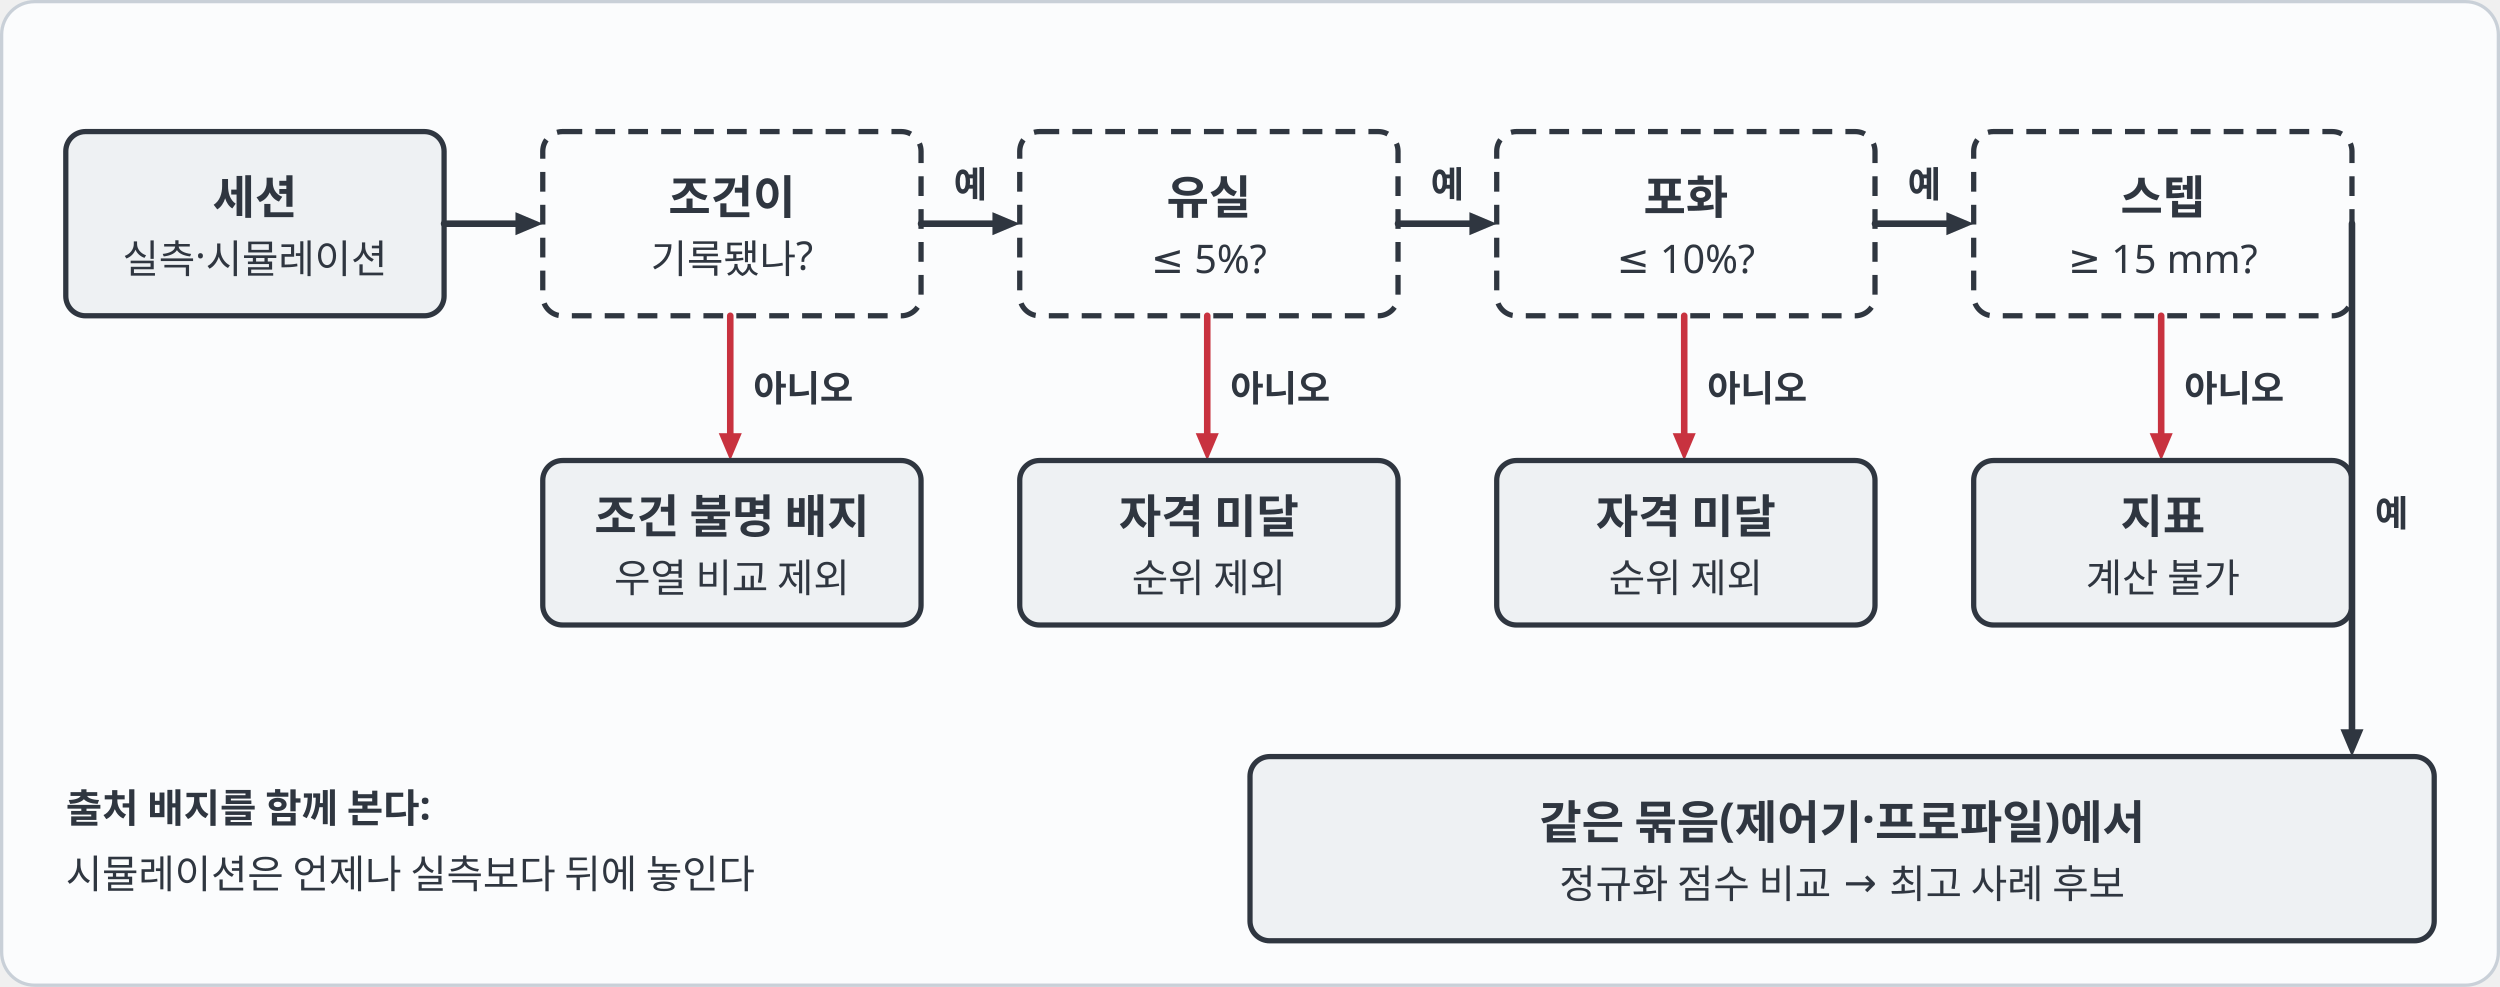
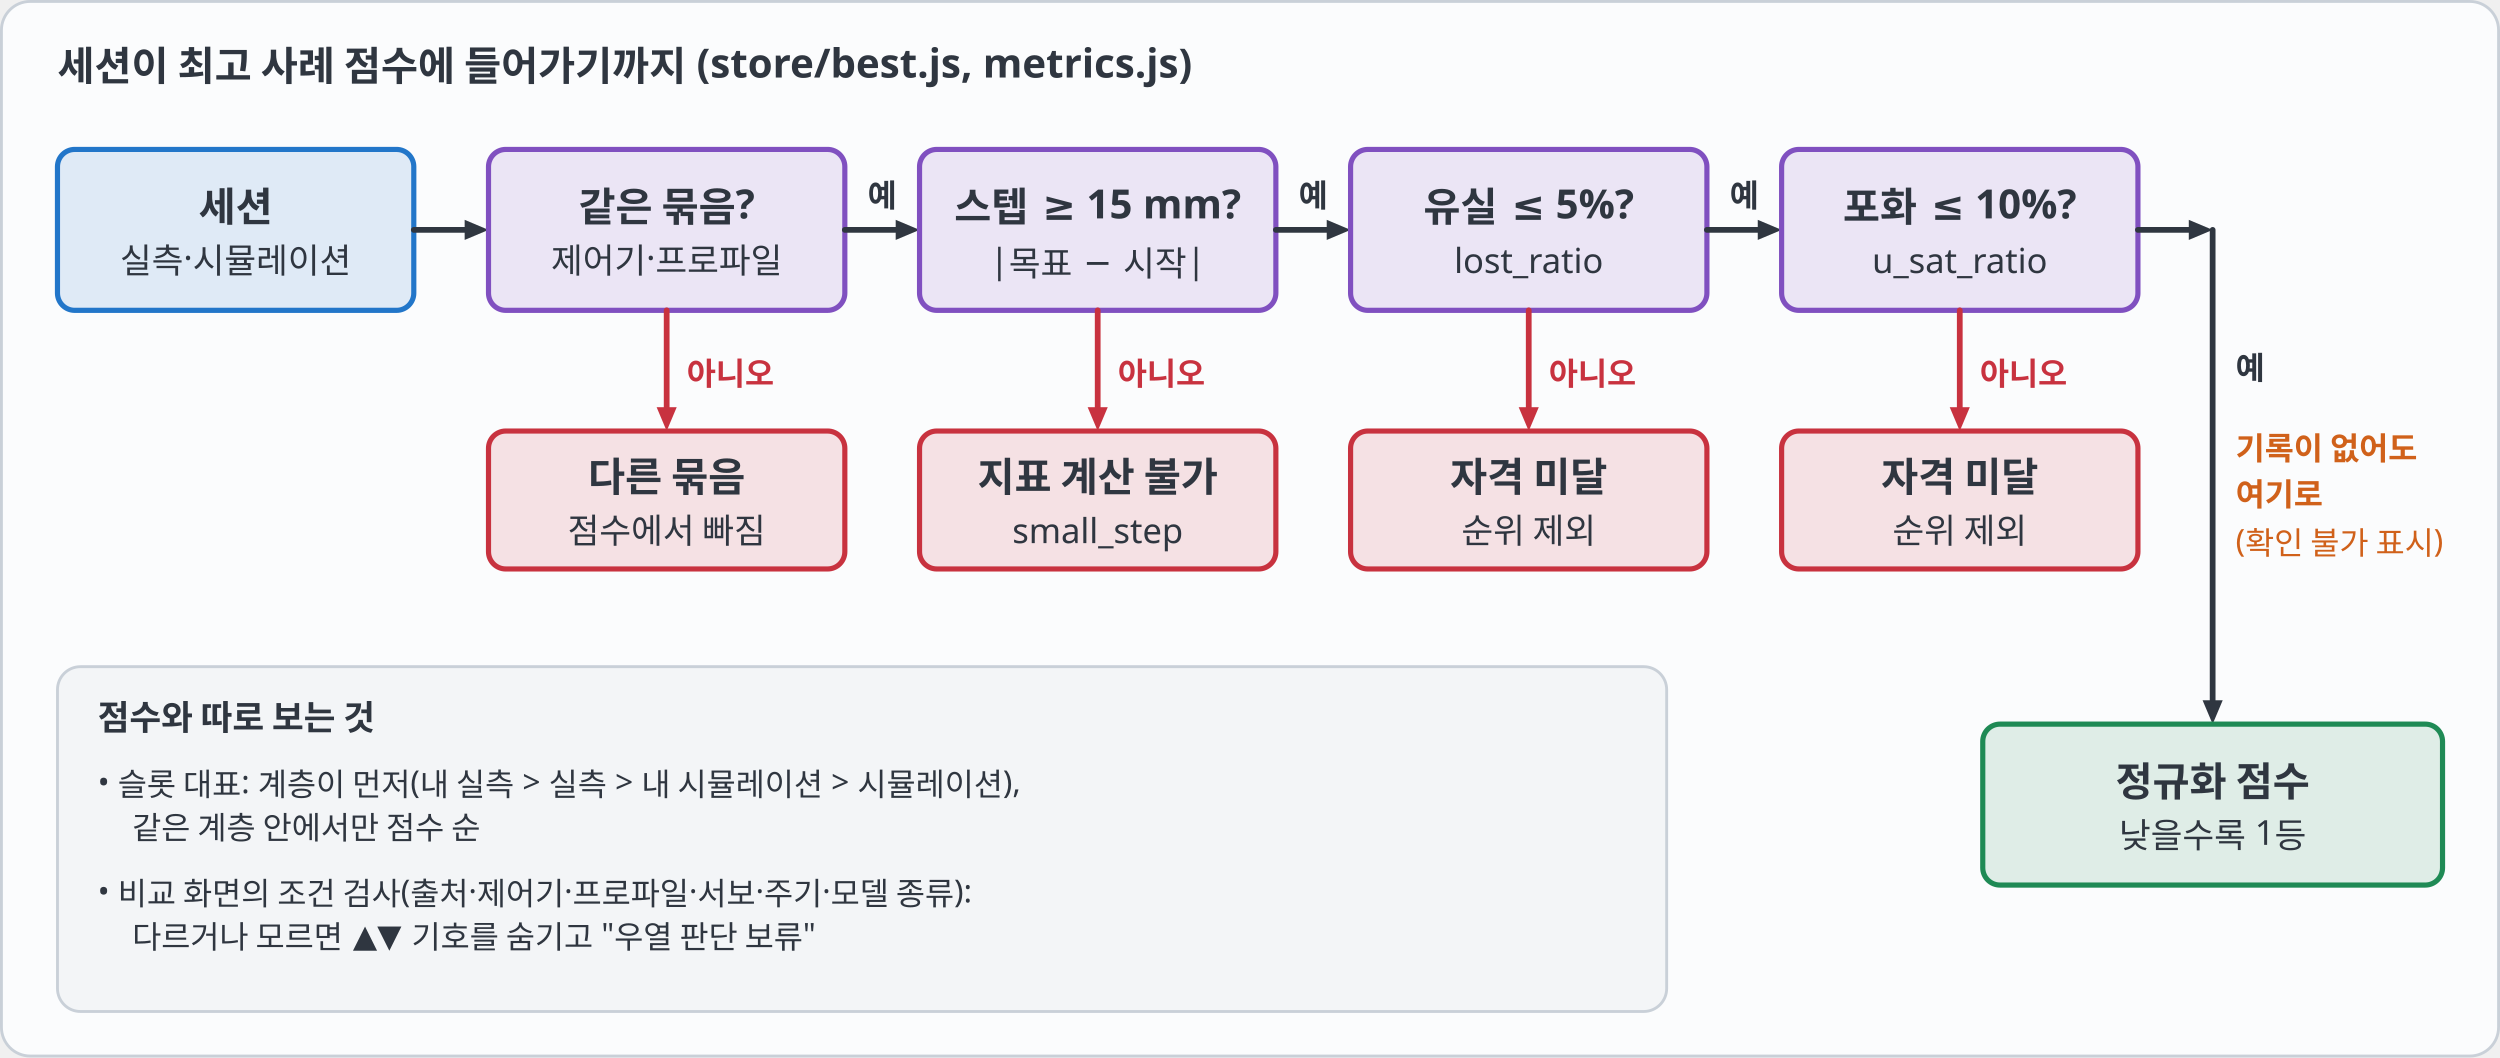
- <svg xmlns="http://www.w3.org/2000/svg" viewBox="0 0 760 300" width="760" height="300" role="img" aria-labelledby="t d">
+ <svg xmlns="http://www.w3.org/2000/svg" viewBox="0 0 870 368" width="870" height="368" role="img" aria-labelledby="t d">
  <style>text{font-family:'Malgun Gothic','Apple SD Gothic Neo','Noto Sans KR',sans-serif;font-size:14px;fill:#2f3640}
.s{font-size:12px}.xs{font-size:11px}.l{font-size:16px}.b{font-weight:700}.it{font-style:italic}
.ln{fill:none;stroke-width:2;stroke-linecap:round;stroke-linejoin:round}.thin{stroke-width:1.2}.thick{stroke-width:3}
.dash{stroke-dasharray:7 5}.dot{stroke-dasharray:2 4}
.box{fill:#7f8c99;fill-opacity:.10;stroke:#2f3640;stroke-width:1.6}
.boxd{fill:none;stroke:#2f3640;stroke-width:1.6;stroke-dasharray:6 4}
.grid{stroke:#8a949f;stroke-opacity:.35;stroke-width:1;fill:none}
.zone{fill:#1f8a55;fill-opacity:.15}.zone2{fill:#d0611a;fill-opacity:.13}.zone3{fill:#2276c9;fill-opacity:.13}
.solid{fill:#7f8c99;fill-opacity:.35}
+ .panel{fill:#7f8c99;fill-opacity:.06;stroke:#c9d0d8;stroke-width:1}
+ .zoneR{fill:#c8323f;fill-opacity:.10}
+ .bx-k{fill:#2f3640;fill-opacity:.13;stroke:#2f3640;stroke-width:1.8}.pill-k{fill:#2f3640}.bx-m{fill:#66707c;fill-opacity:.13;stroke:#66707c;stroke-width:1.8}.pill-m{fill:#66707c}.bx-blue{fill:#2276c9;fill-opacity:.13;stroke:#2276c9;stroke-width:1.8}.pill-blue{fill:#2276c9}.bx-org{fill:#d0611a;fill-opacity:.13;stroke:#d0611a;stroke-width:1.8}.pill-org{fill:#d0611a}.bx-grn{fill:#1f8a55;fill-opacity:.13;stroke:#1f8a55;stroke-width:1.8}.pill-grn{fill:#1f8a55}.bx-red{fill:#c8323f;fill-opacity:.13;stroke:#c8323f;stroke-width:1.8}.pill-red{fill:#c8323f}.bx-pur{fill:#8050c0;fill-opacity:.13;stroke:#8050c0;stroke-width:1.8}.pill-pur{fill:#8050c0}
+ text.w{fill:#fff}
.c-k{stroke:#2f3640}.f-k{fill:#2f3640}.c-m{stroke:#66707c}.f-m{fill:#66707c}.c-blue{stroke:#2276c9}.f-blue{fill:#2276c9}.c-org{stroke:#d0611a}.f-org{fill:#d0611a}.c-grn{stroke:#1f8a55}.f-grn{fill:#1f8a55}.c-red{stroke:#c8323f}.f-red{fill:#c8323f}.c-pur{stroke:#8050c0}.f-pur{fill:#8050c0}
text.f-k{fill:#2f3640}text.f-m{fill:#66707c}</style>
-   <rect x="0.5" y="0.5" width="759" height="299" rx="10" fill="#fbfcfd" stroke="#c9d0d8" />
-   <rect x="20" y="40" width="115" height="56" rx="6" class="box" />
-   <text x="77.5" y="65" class="b" text-anchor="middle">세션</text>
-   <text x="77.5" y="83" class="s" text-anchor="middle">실측·시뮬레이션</text>
-   <line x1="135" y1="68" x2="159" y2="68" class="ln c-k " />
-   <polygon points="165,68 156.7,71.5 156.7,64.5" class="f-k" />
-   <rect x="165" y="40" width="115" height="56" rx="6" class="boxd" />
-   <text x="222.5" y="65" class="b" text-anchor="middle">조건이</text>
-   <text x="222.5" y="83" class="s" text-anchor="middle">기록됐나?</text>
-   <line x1="280" y1="68" x2="304" y2="68" class="ln c-k " />
-   <polygon points="310,68 301.7,71.5 301.7,64.5" class="f-k" />
-   <text x="295" y="60" class="xs b" text-anchor="middle">예</text>
-   <line x1="222" y1="96" x2="222" y2="134" class="ln c-red " />
-   <polygon points="222,140 218.5,131.7 225.5,131.7" class="f-red" />
-   <text x="229" y="122" class="xs b" text-anchor="start">아니오</text>
-   <rect x="165" y="140" width="115" height="50" rx="6" class="box" />
-   <text x="222.5" y="162" class="b" text-anchor="middle">조건 불명 배지</text>
-   <text x="222.5" y="180" class="s" text-anchor="middle">우열 비교 제외</text>
-   <rect x="310" y="40" width="115" height="56" rx="6" class="boxd" />
-   <text x="367.5" y="65" class="b" text-anchor="middle">유실</text>
-   <text x="367.5" y="83" class="s" text-anchor="middle">≤ 5%?</text>
-   <line x1="425" y1="68" x2="449" y2="68" class="ln c-k " />
-   <polygon points="455,68 446.7,71.5 446.7,64.5" class="f-k" />
-   <text x="440" y="60" class="xs b" text-anchor="middle">예</text>
-   <line x1="367" y1="96" x2="367" y2="134" class="ln c-red " />
-   <polygon points="367,140 363.5,131.7 370.5,131.7" class="f-red" />
-   <text x="374" y="122" class="xs b" text-anchor="start">아니오</text>
-   <rect x="310" y="140" width="115" height="50" rx="6" class="box" />
-   <text x="367.5" y="162" class="b" text-anchor="middle">자격 미달</text>
-   <text x="367.5" y="180" class="s" text-anchor="middle">순위 제외</text>
-   <rect x="455" y="40" width="115" height="56" rx="6" class="boxd" />
-   <text x="512.5" y="65" class="b" text-anchor="middle">포화</text>
-   <text x="512.5" y="83" class="s" text-anchor="middle">≤ 10%?</text>
-   <line x1="570" y1="68" x2="594" y2="68" class="ln c-k " />
-   <polygon points="600,68 591.7,71.5 591.7,64.5" class="f-k" />
-   <text x="585" y="60" class="xs b" text-anchor="middle">예</text>
-   <line x1="512" y1="96" x2="512" y2="134" class="ln c-red " />
-   <polygon points="512,140 508.5,131.7 515.5,131.7" class="f-red" />
-   <text x="519" y="122" class="xs b" text-anchor="start">아니오</text>
-   <rect x="455" y="140" width="115" height="50" rx="6" class="box" />
-   <text x="512.5" y="162" class="b" text-anchor="middle">자격 미달</text>
-   <text x="512.5" y="180" class="s" text-anchor="middle">순위 제외</text>
-   <rect x="600" y="40" width="115" height="56" rx="6" class="boxd" />
-   <text x="657.5" y="65" class="b" text-anchor="middle">스텝</text>
-   <text x="657.5" y="83" class="s" text-anchor="middle">≥ 15 mm?</text>
-   <line x1="657" y1="96" x2="657" y2="134" class="ln c-red " />
-   <polygon points="657,140 653.5,131.7 660.5,131.7" class="f-red" />
-   <text x="664" y="122" class="xs b" text-anchor="start">아니오</text>
-   <rect x="600" y="140" width="115" height="50" rx="6" class="box" />
-   <text x="657.5" y="162" class="b" text-anchor="middle">지표</text>
-   <text x="657.5" y="180" class="s" text-anchor="middle">계산 불가</text>
-   <line x1="715" y1="68" x2="715" y2="224" class="ln c-k " />
-   <polygon points="715,230 711.5,221.7 718.5,221.7" class="f-k" />
-   <text x="722" y="160" class="xs b" text-anchor="start">예</text>
-   <rect x="380" y="230" width="360" height="56" rx="6" class="box" />
-   <text x="560" y="255" class="b" text-anchor="middle">같은 묶음(제어기·프로파일)에서</text>
-   <text x="560" y="273" class="s" text-anchor="middle">정규화 점수 비교 → 최고 사례 후보</text>
-   <text x="20" y="250" class="s b" text-anchor="start">출처 배지를 함께 본다:</text>
-   <text x="20" y="270" class="s" text-anchor="start">시뮬레이션은 언제나 실측보다 뒤에 놓인다</text>
+   <rect x="0.5" y="0.5" width="869" height="367" rx="10" fill="#fbfcfd" stroke="#c9d0d8" />
+   <text x="20" y="28" class="b" text-anchor="start">세션이 최고 사례 점수에 들어가기까지 (store/best.js, metrics.js)</text>
+   <rect x="20" y="52" width="124" height="56" rx="6" class="bx-blue" />
+   <text x="82" y="77" class="b" text-anchor="middle">세션</text>
+   <text x="82" y="95" class="s" text-anchor="middle">실측·시뮬레이션</text>
+   <line x1="144" y1="80" x2="164" y2="80" class="ln c-k " />
+   <polygon points="170,80 161.7,83.5 161.7,76.5" class="f-k" />
+   <rect x="170" y="52" width="124" height="56" rx="6" class="bx-pur" />
+   <text x="232" y="77" class="b" text-anchor="middle">같은 묶음?</text>
+   <text x="232" y="95" class="s" text-anchor="middle">제어기·프로파일</text>
+   <line x1="294" y1="80" x2="314" y2="80" class="ln c-k " />
+   <polygon points="320,80 311.7,83.5 311.7,76.5" class="f-k" />
+   <text x="307" y="72" class="xs b" text-anchor="middle">예</text>
+   <line x1="232" y1="108" x2="232" y2="144" class="ln c-red " />
+   <polygon points="232,150 228.5,141.7 235.5,141.7" class="f-red" />
+   <text x="239" y="134" class="xs b f-red" text-anchor="start">아니오</text>
+   <rect x="170" y="150" width="124" height="48" rx="6" class="bx-red" />
+   <text x="232" y="171" class="b" text-anchor="middle">다른 묶음</text>
+   <text x="232" y="189" class="s" text-anchor="middle">점수에서 빠짐</text>
+   <rect x="320" y="52" width="124" height="56" rx="6" class="bx-pur" />
+   <text x="382" y="77" class="b" text-anchor="middle">스텝 ≥ 15 mm?</text>
+   <text x="382" y="95" class="s" text-anchor="middle">|목표 − 시작|</text>
+   <line x1="444" y1="80" x2="464" y2="80" class="ln c-k " />
+   <polygon points="470,80 461.7,83.5 461.7,76.5" class="f-k" />
+   <text x="457" y="72" class="xs b" text-anchor="middle">예</text>
+   <line x1="382" y1="108" x2="382" y2="144" class="ln c-red " />
+   <polygon points="382,150 378.5,141.7 385.5,141.7" class="f-red" />
+   <text x="389" y="134" class="xs b f-red" text-anchor="start">아니오</text>
+   <rect x="320" y="150" width="124" height="48" rx="6" class="bx-red" />
+   <text x="382" y="171" class="b" text-anchor="middle">지표 계산 불가</text>
+   <text x="382" y="189" class="s" text-anchor="middle">small_step</text>
+   <rect x="470" y="52" width="124" height="56" rx="6" class="bx-pur" />
+   <text x="532" y="77" class="b" text-anchor="middle">유실 ≤ 5%?</text>
+   <text x="532" y="95" class="s" text-anchor="middle">lost_ratio</text>
+   <line x1="594" y1="80" x2="614" y2="80" class="ln c-k " />
+   <polygon points="620,80 611.7,83.5 611.7,76.5" class="f-k" />
+   <text x="607" y="72" class="xs b" text-anchor="middle">예</text>
+   <line x1="532" y1="108" x2="532" y2="144" class="ln c-red " />
+   <polygon points="532,150 528.5,141.7 535.5,141.7" class="f-red" />
+   <text x="539" y="134" class="xs b f-red" text-anchor="start">아니오</text>
+   <rect x="470" y="150" width="124" height="48" rx="6" class="bx-red" />
+   <text x="532" y="171" class="b" text-anchor="middle">자격 미달</text>
+   <text x="532" y="189" class="s" text-anchor="middle">순위 제외</text>
+   <rect x="620" y="52" width="124" height="56" rx="6" class="bx-pur" />
+   <text x="682" y="77" class="b" text-anchor="middle">포화 ≤ 10%?</text>
+   <text x="682" y="95" class="s" text-anchor="middle">u_sat_ratio</text>
+   <line x1="682" y1="108" x2="682" y2="144" class="ln c-red " />
+   <polygon points="682,150 678.5,141.7 685.5,141.7" class="f-red" />
+   <text x="689" y="134" class="xs b f-red" text-anchor="start">아니오</text>
+   <rect x="620" y="150" width="124" height="48" rx="6" class="bx-red" />
+   <text x="682" y="171" class="b" text-anchor="middle">자격 미달</text>
+   <text x="682" y="189" class="s" text-anchor="middle">순위 제외</text>
+   <line x1="744" y1="80" x2="764" y2="80" class="ln c-k " />
+   <polygon points="770,80 761.7,83.5 761.7,76.5" class="f-k" />
+   <line x1="770" y1="80" x2="770" y2="246" class="ln c-k " />
+   <polygon points="770,252 766.5,243.7 773.5,243.7" class="f-k" />
+   <text x="778" y="132" class="xs b" text-anchor="start">예</text>
+   <text x="778" y="160" class="xs b f-org" text-anchor="start">기록이 없어도</text>
+   <text x="778" y="176" class="xs b f-org" text-anchor="start">여기로</text>
+   <text x="778" y="192" class="xs f-org" text-anchor="start">(확인 불가 표시)</text>
+   <rect x="690" y="252" width="160" height="56" rx="6" class="bx-grn" />
+   <text x="770" y="277" class="b" text-anchor="middle">정규화 점수</text>
+   <text x="770" y="295" class="s" text-anchor="middle">낮을수록 1등</text>
+   <rect x="20" y="232" width="560" height="120" rx="8" class="panel" />
+   <text x="34" y="254" class="s b" text-anchor="start">점수와 따로 보는 것</text>
+   <text x="34" y="276" class="xs" text-anchor="start">• 슬롯 대표: 계층이 먼저(내 실측 &gt; 실측 &gt; 내 시뮬레이션 &gt; 시뮬레이션),</text>
+   <text x="46" y="292" class="xs" text-anchor="start">같은 계층 안에서만 점수 순</text>
+   <text x="34" y="314" class="xs" text-anchor="start">• 비교 화면의 조건 검사(출처·제어기·프로파일·서보·주기·모델 종류):</text>
+   <text x="46" y="330" class="xs" text-anchor="start">다르거나 모르면 ▲▼ 기호를 숨기고 "우열 판단 보류"</text>
</svg>
